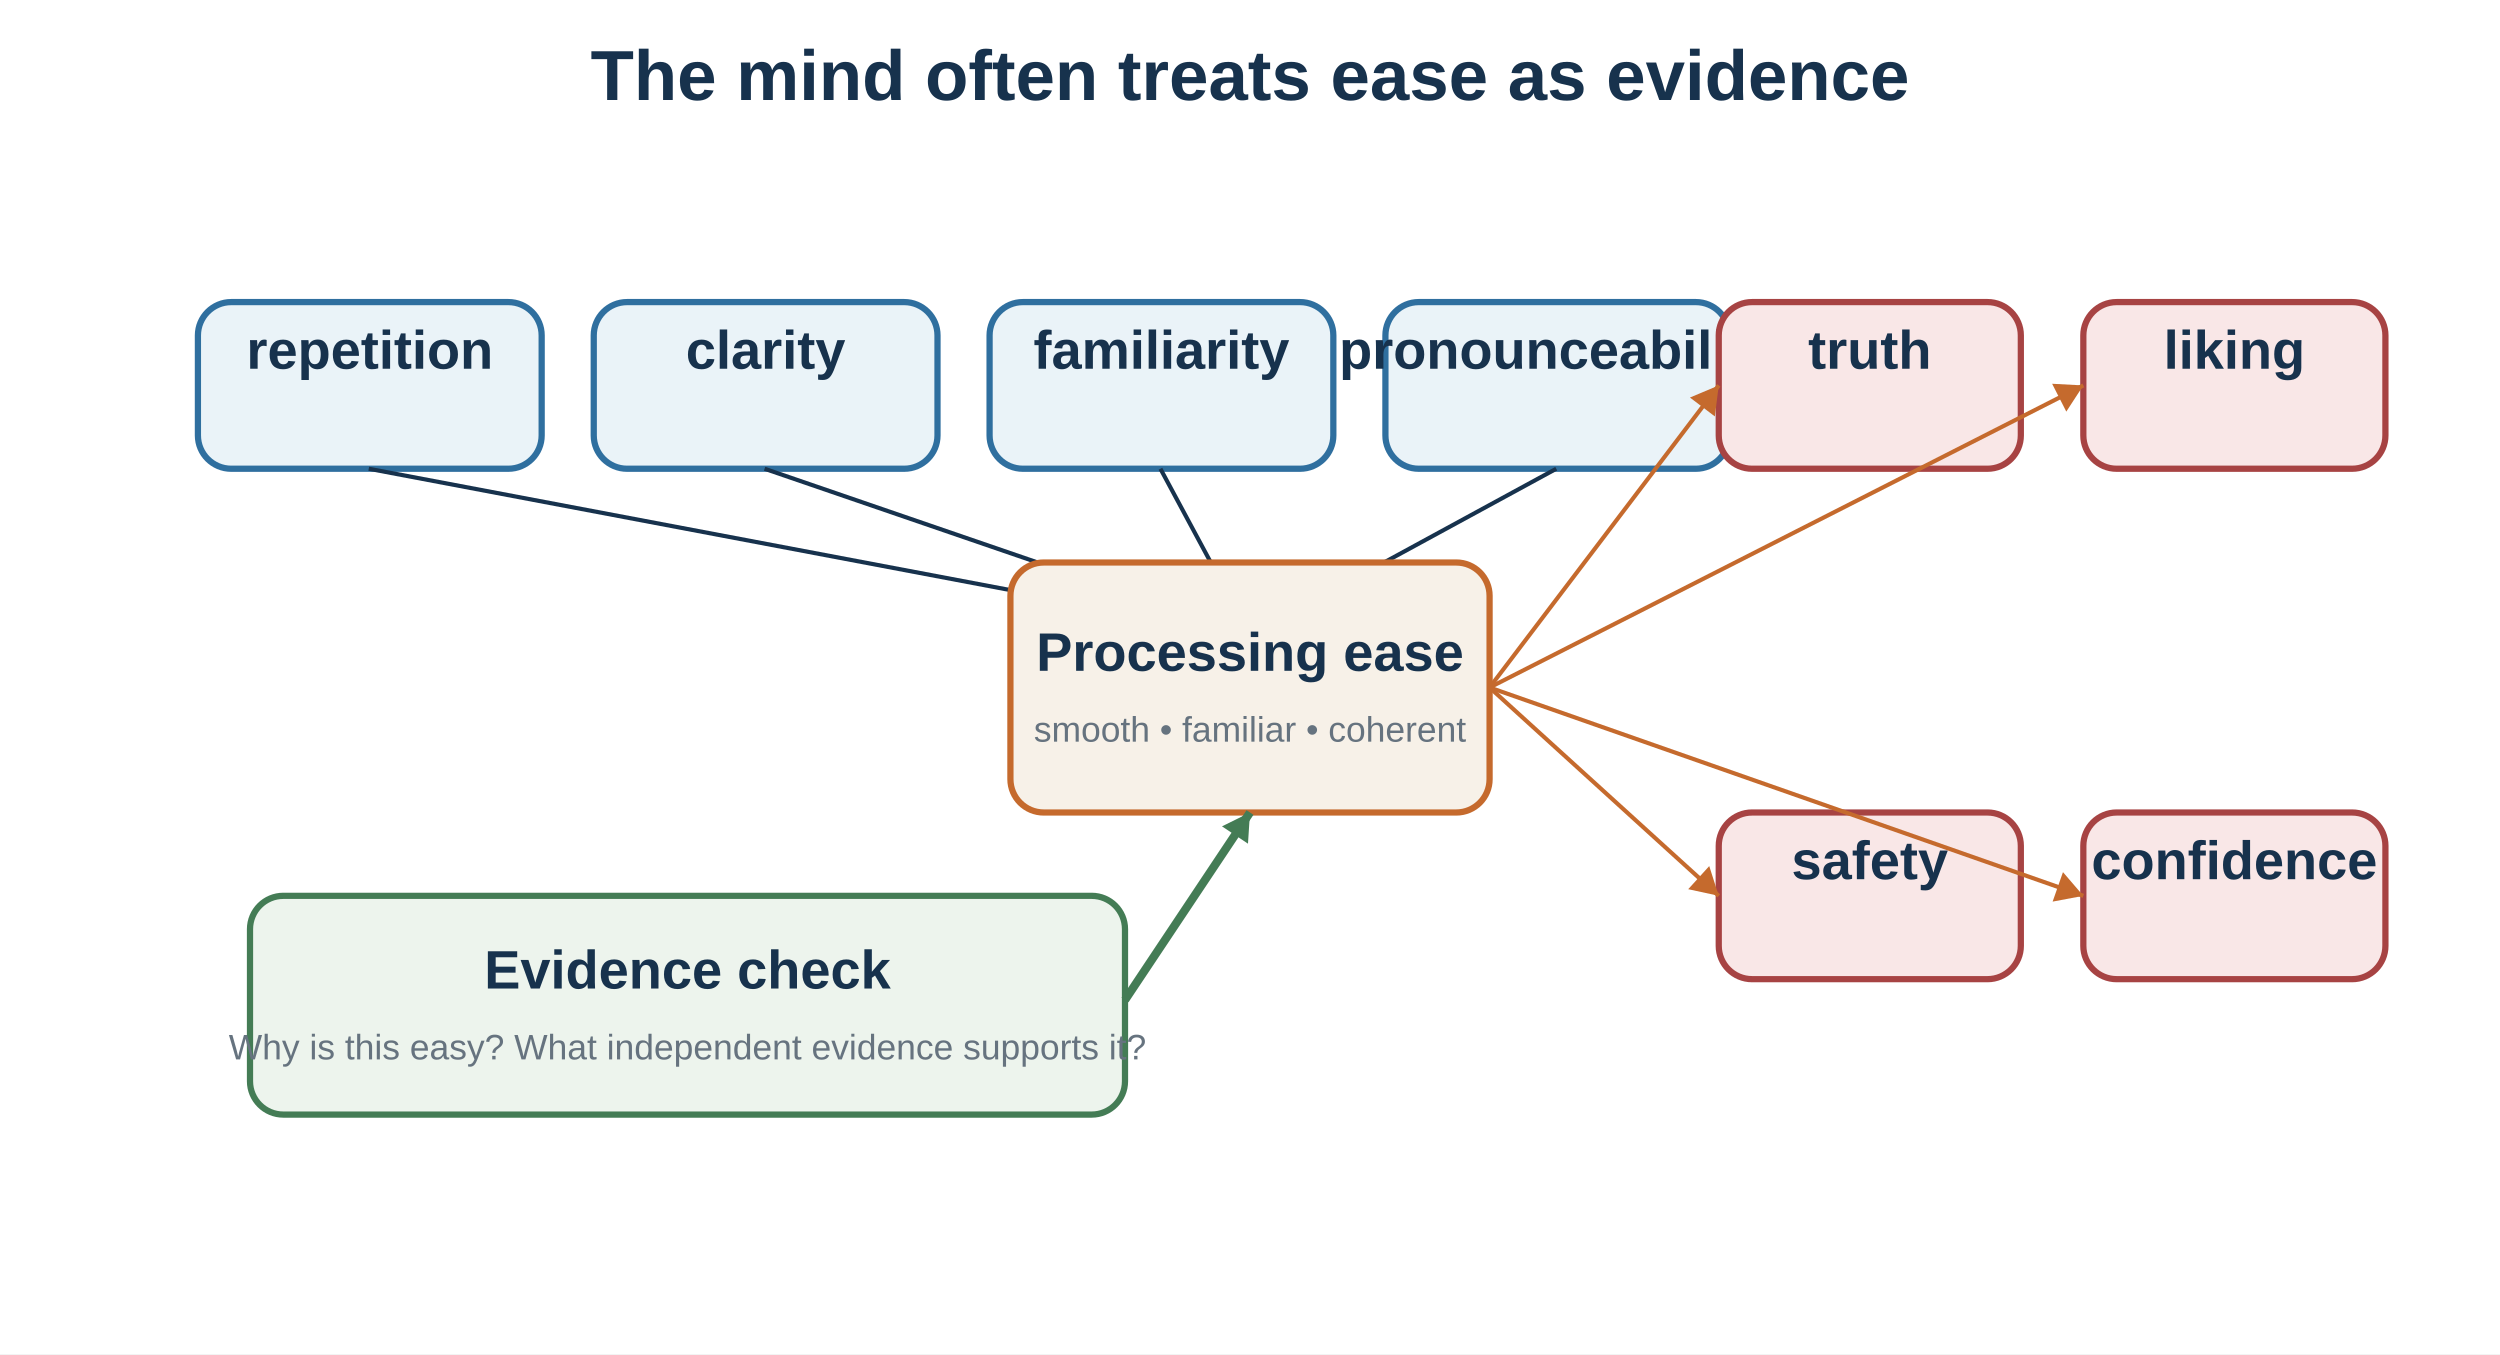
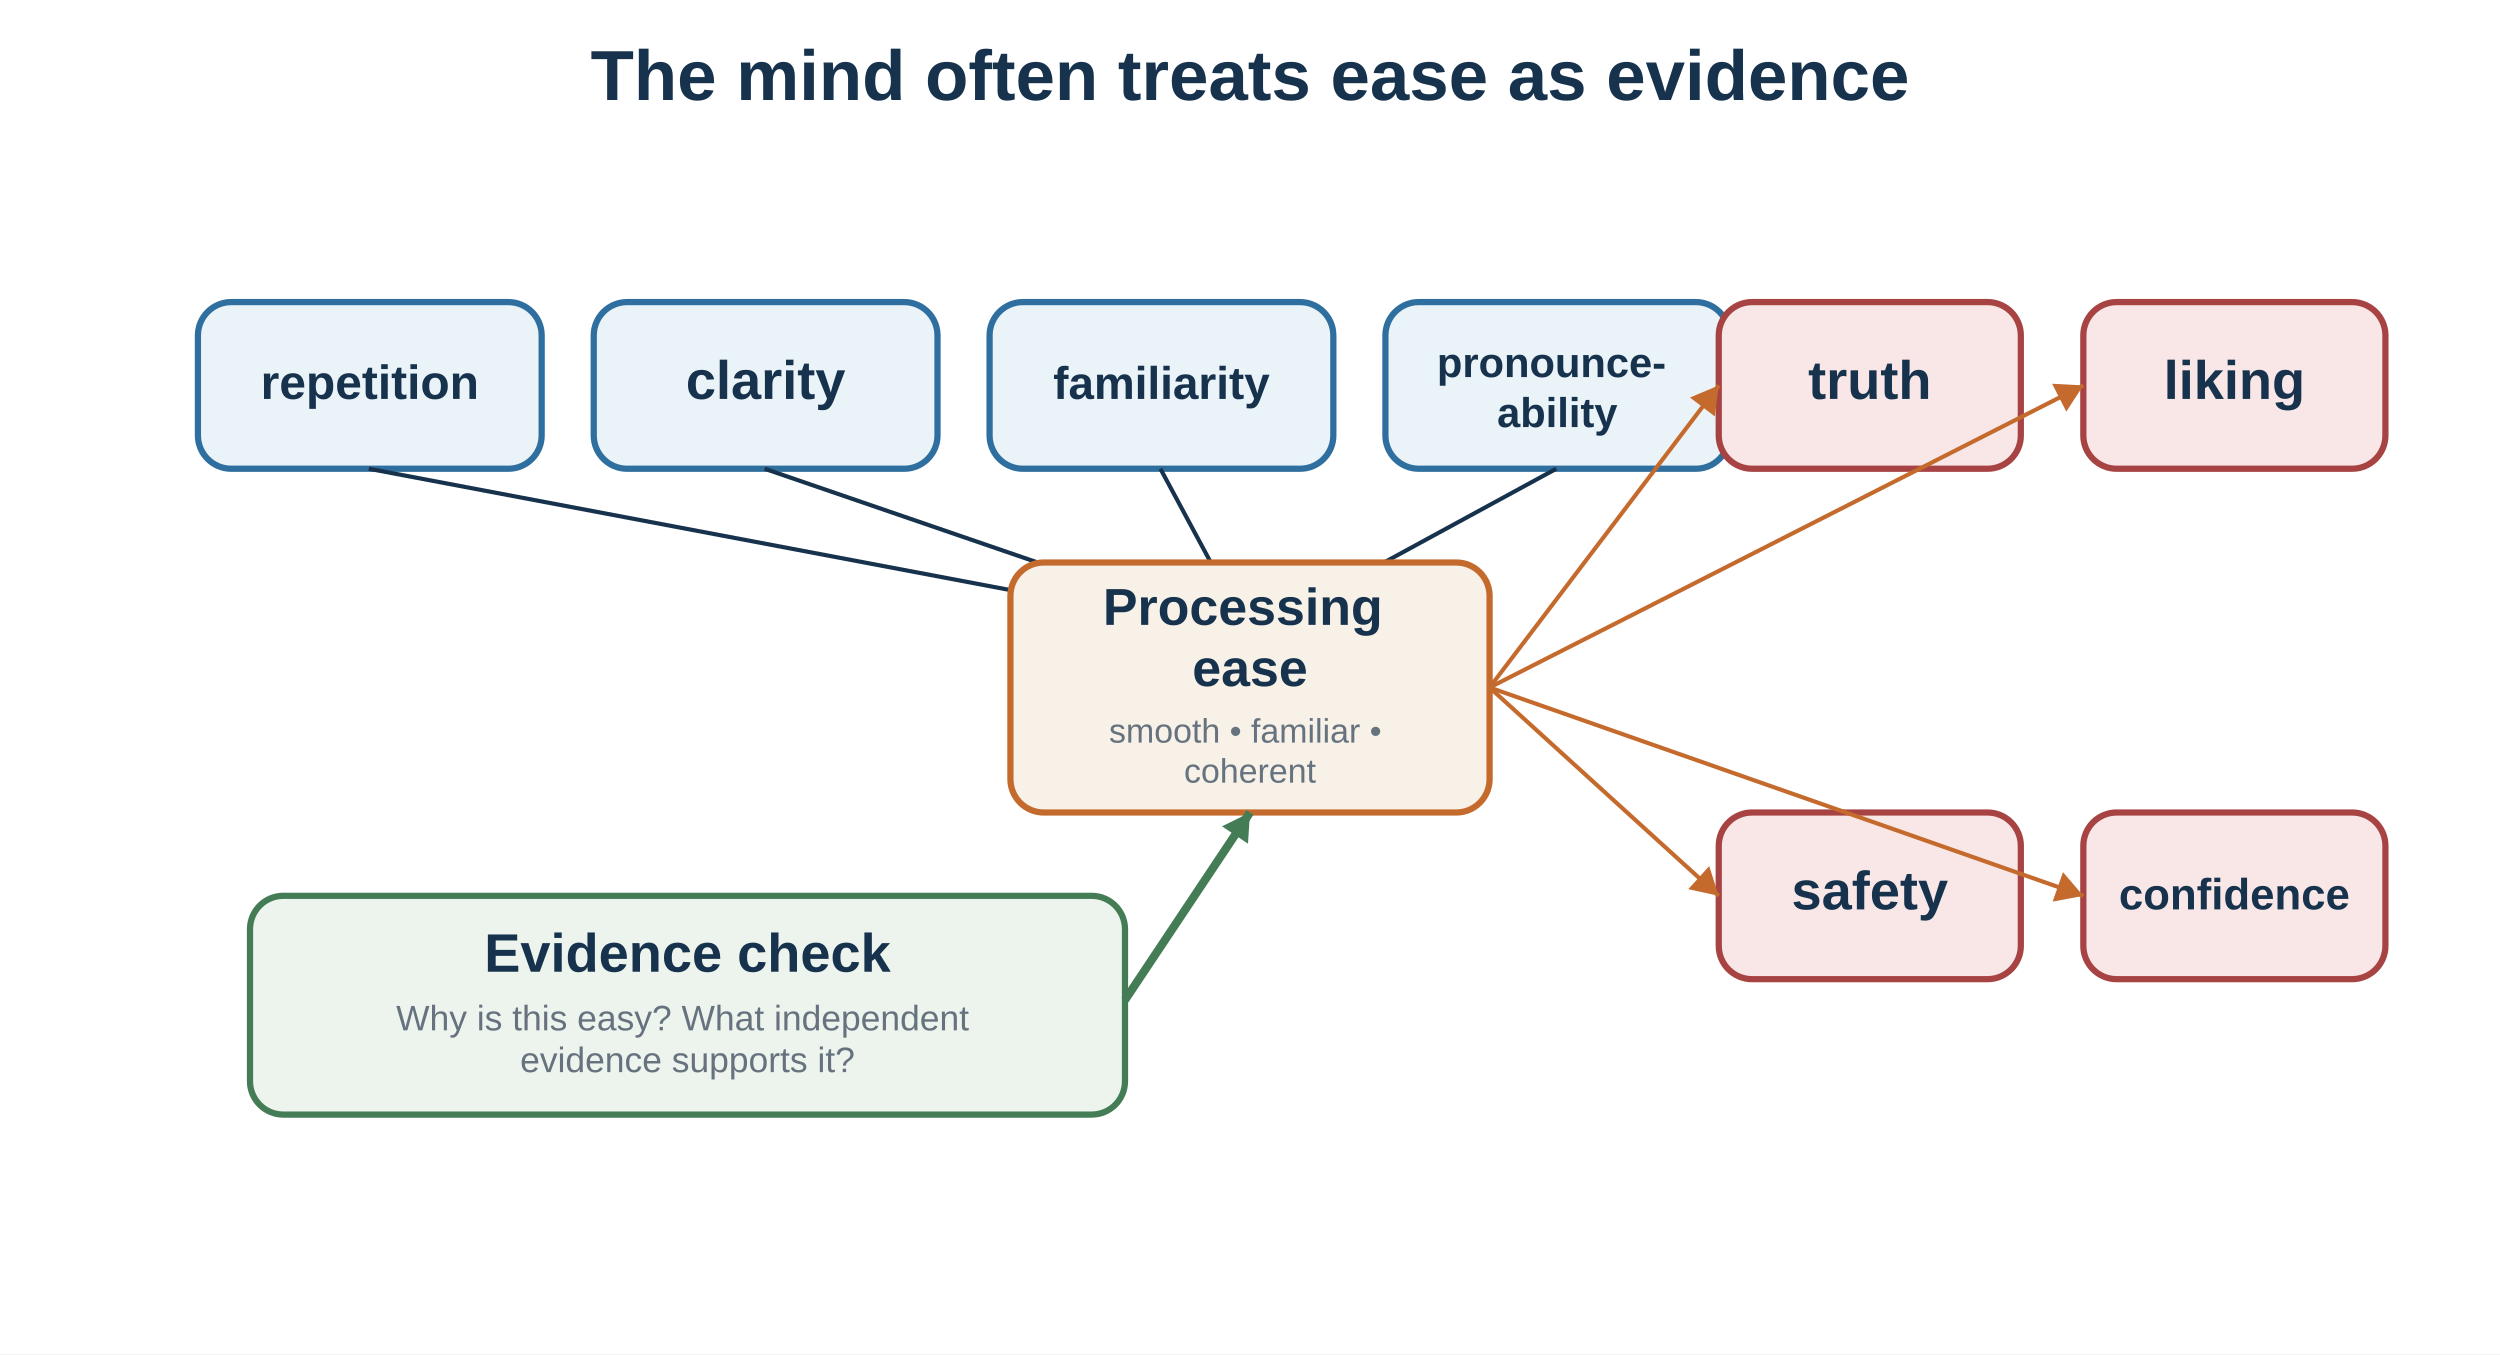
<svg xmlns="http://www.w3.org/2000/svg" baseProfile="full" height="650" version="1.1" viewBox="0 0 1200 650" width="1200">
  <defs />
  <rect fill="white" height="650" width="1200" x="0" y="0" />
  <text fill="#17324d" font-family="Arial, sans-serif" font-size="34" font-weight="bold" text-anchor="middle" x="600" y="48">The mind often treats ease as evidence</text>
  <rect fill="#eaf3f8" height="80" rx="16" ry="16" stroke="#2f6f9f" stroke-width="3" width="165" x="95" y="145" />
-   <text fill="#17324d" font-family="Arial, sans-serif" font-size="26" font-weight="bold" text-anchor="middle" x="177.5" y="177.0">repetition</text>
+   <text fill="#17324d" font-family="Arial, sans-serif" font-size="23" font-weight="bold" text-anchor="middle" x="177.5" y="191.5">
+     <tspan x="177.5" dy="0">repetition</tspan>
+   </text>
  <line stroke="#17324d" stroke-width="2" x1="177" x2="600" y1="225" y2="305" />
  <polygon fill="#17324d" points="600,305 585.842,309.955 588.63,295.217" />
  <rect fill="#eaf3f8" height="80" rx="16" ry="16" stroke="#2f6f9f" stroke-width="3" width="165" x="285" y="145" />
-   <text fill="#17324d" font-family="Arial, sans-serif" font-size="26" font-weight="bold" text-anchor="middle" x="367.5" y="177.0">clarity</text>
+   <text fill="#17324d" font-family="Arial, sans-serif" font-size="26" font-weight="bold" text-anchor="middle" x="367.5" y="191.5">
+     <tspan x="367.5" dy="0">clarity</tspan>
+   </text>
  <line stroke="#17324d" stroke-width="2" x1="367" x2="600" y1="225" y2="305" />
  <polygon fill="#17324d" points="600,305 585.278,307.875 590.149,293.688" />
  <rect fill="#eaf3f8" height="80" rx="16" ry="16" stroke="#2f6f9f" stroke-width="3" width="165" x="475" y="145" />
-   <text fill="#17324d" font-family="Arial, sans-serif" font-size="26" font-weight="bold" text-anchor="middle" x="557.5" y="177.0">familiarity</text>
+   <text fill="#17324d" font-family="Arial, sans-serif" font-size="22" font-weight="bold" text-anchor="middle" x="557.5" y="191.5">
+     <tspan x="557.5" dy="0">familiarity</tspan>
+   </text>
  <line stroke="#17324d" stroke-width="2" x1="557" x2="600" y1="225" y2="305" />
  <polygon fill="#17324d" points="600,305 587.244,297.109 600.456,290.007" />
  <rect fill="#eaf3f8" height="80" rx="16" ry="16" stroke="#2f6f9f" stroke-width="3" width="165" x="665" y="145" />
-   <text fill="#17324d" font-family="Arial, sans-serif" font-size="26" font-weight="bold" text-anchor="middle" x="747.5" y="177.0">pronounceability</text>
+   <text fill="#17324d" font-family="Arial, sans-serif" font-size="20" font-weight="bold" text-anchor="middle" x="747.5" y="181">
+     <tspan x="747.5" dy="0">pronounce-</tspan>
+     <tspan x="747.5" dy="24">ability</tspan>
+   </text>
  <line stroke="#17324d" stroke-width="2" x1="747" x2="600" y1="225" y2="305" />
  <polygon fill="#17324d" points="600,305 607.825,292.203 614.995,305.378" />
  <rect fill="#f7f1e8" height="120" rx="16" ry="16" stroke="#c56a2d" stroke-width="3" width="230" x="485" y="270" />
-   <text fill="#17324d" font-family="Arial, sans-serif" font-size="26" font-weight="bold" text-anchor="middle" x="600.0" y="322.0">Processing ease</text>
-   <text fill="#66737f" font-family="Arial, sans-serif" font-size="17" font-weight="normal" text-anchor="middle" x="600.0" y="356.0">smooth • familiar • coherent</text>
+   <text fill="#17324d" font-family="Arial, sans-serif" font-size="24.91" font-weight="bold" text-anchor="middle" x="600" y="299.921">
+     <tspan x="600" dy="0">Processing</tspan>
+     <tspan x="600" dy="29.389">ease</tspan>
+   </text>
+   <text fill="#66737f" font-family="Arial, sans-serif" font-size="16.28" font-weight="normal" text-anchor="middle" x="600" y="356.458">
+     <tspan x="600" dy="0">smooth • familiar •</tspan>
+     <tspan x="600" dy="19.216">coherent</tspan>
+   </text>
  <rect fill="#f9e7e7" height="80" rx="16" ry="16" stroke="#a74343" stroke-width="3" width="145" x="825" y="145" />
-   <text fill="#17324d" font-family="Arial, sans-serif" font-size="26" font-weight="bold" text-anchor="middle" x="897.5" y="177.0">truth</text>
+   <text fill="#17324d" font-family="Arial, sans-serif" font-size="26" font-weight="bold" text-anchor="middle" x="897.5" y="191.5">
+     <tspan x="897.5" dy="0">truth</tspan>
+   </text>
  <line stroke="#c56a2d" stroke-width="2" x1="715" x2="825" y1="330" y2="185" />
  <polygon fill="#c56a2d" points="825,185 823.124,199.882 811.174,190.816" />
  <rect fill="#f9e7e7" height="80" rx="16" ry="16" stroke="#a74343" stroke-width="3" width="145" x="1000" y="145" />
-   <text fill="#17324d" font-family="Arial, sans-serif" font-size="26" font-weight="bold" text-anchor="middle" x="1072.5" y="177.0">liking</text>
+   <text fill="#17324d" font-family="Arial, sans-serif" font-size="26" font-weight="bold" text-anchor="middle" x="1072.5" y="191.5">
+     <tspan x="1072.5" dy="0">liking</tspan>
+   </text>
  <line stroke="#c56a2d" stroke-width="2" x1="715" x2="1000" y1="330" y2="185" />
  <polygon fill="#c56a2d" points="1000,185 991.823,197.575 985.021,184.206" />
  <rect fill="#f9e7e7" height="80" rx="16" ry="16" stroke="#a74343" stroke-width="3" width="145" x="825" y="390" />
-   <text fill="#17324d" font-family="Arial, sans-serif" font-size="26" font-weight="bold" text-anchor="middle" x="897.5" y="422.0">safety</text>
+   <text fill="#17324d" font-family="Arial, sans-serif" font-size="26" font-weight="bold" text-anchor="middle" x="897.5" y="436.5">
+     <tspan x="897.5" dy="0">safety</tspan>
+   </text>
  <line stroke="#c56a2d" stroke-width="2" x1="715" x2="825" y1="330" y2="430" />
  <polygon fill="#c56a2d" points="825,430 810.343,426.811 820.433,415.712" />
  <rect fill="#f9e7e7" height="80" rx="16" ry="16" stroke="#a74343" stroke-width="3" width="145" x="1000" y="390" />
-   <text fill="#17324d" font-family="Arial, sans-serif" font-size="26" font-weight="bold" text-anchor="middle" x="1072.5" y="422.0">confidence</text>
+   <text fill="#17324d" font-family="Arial, sans-serif" font-size="21" font-weight="bold" text-anchor="middle" x="1072.5" y="436.5">
+     <tspan x="1072.5" dy="0">confidence</tspan>
+   </text>
  <line stroke="#c56a2d" stroke-width="2" x1="715" x2="1000" y1="330" y2="430" />
  <polygon fill="#c56a2d" points="1000,430 985.259,432.776 990.225,418.622" />
  <rect fill="#edf4ed" height="105" rx="16" ry="16" stroke="#447c55" stroke-width="3" width="420" x="120" y="430" />
-   <text fill="#17324d" font-family="Arial, sans-serif" font-size="26" font-weight="bold" text-anchor="middle" x="330.0" y="474.5">Evidence check</text>
-   <text fill="#66737f" font-family="Arial, sans-serif" font-size="17" font-weight="normal" text-anchor="middle" x="330.0" y="508.5">Why is this easy? What independent evidence supports it?</text>
+   <text fill="#17324d" font-family="Arial, sans-serif" font-size="26" font-weight="bold" text-anchor="middle" x="330" y="466.44">
+     <tspan x="330" dy="0">Evidence check</tspan>
+   </text>
+   <text fill="#66737f" font-family="Arial, sans-serif" font-size="17" font-weight="normal" text-anchor="middle" x="330" y="494.56">
+     <tspan x="330" dy="0">Why is this easy? What independent</tspan>
+     <tspan x="330" dy="20.06">evidence supports it?</tspan>
+   </text>
  <line stroke="#447c55" stroke-width="4" x1="540" x2="600" y1="480" y2="390" />
  <polygon fill="#447c55" points="600,390 599.035,404.969 586.554,396.648" />
</svg>
